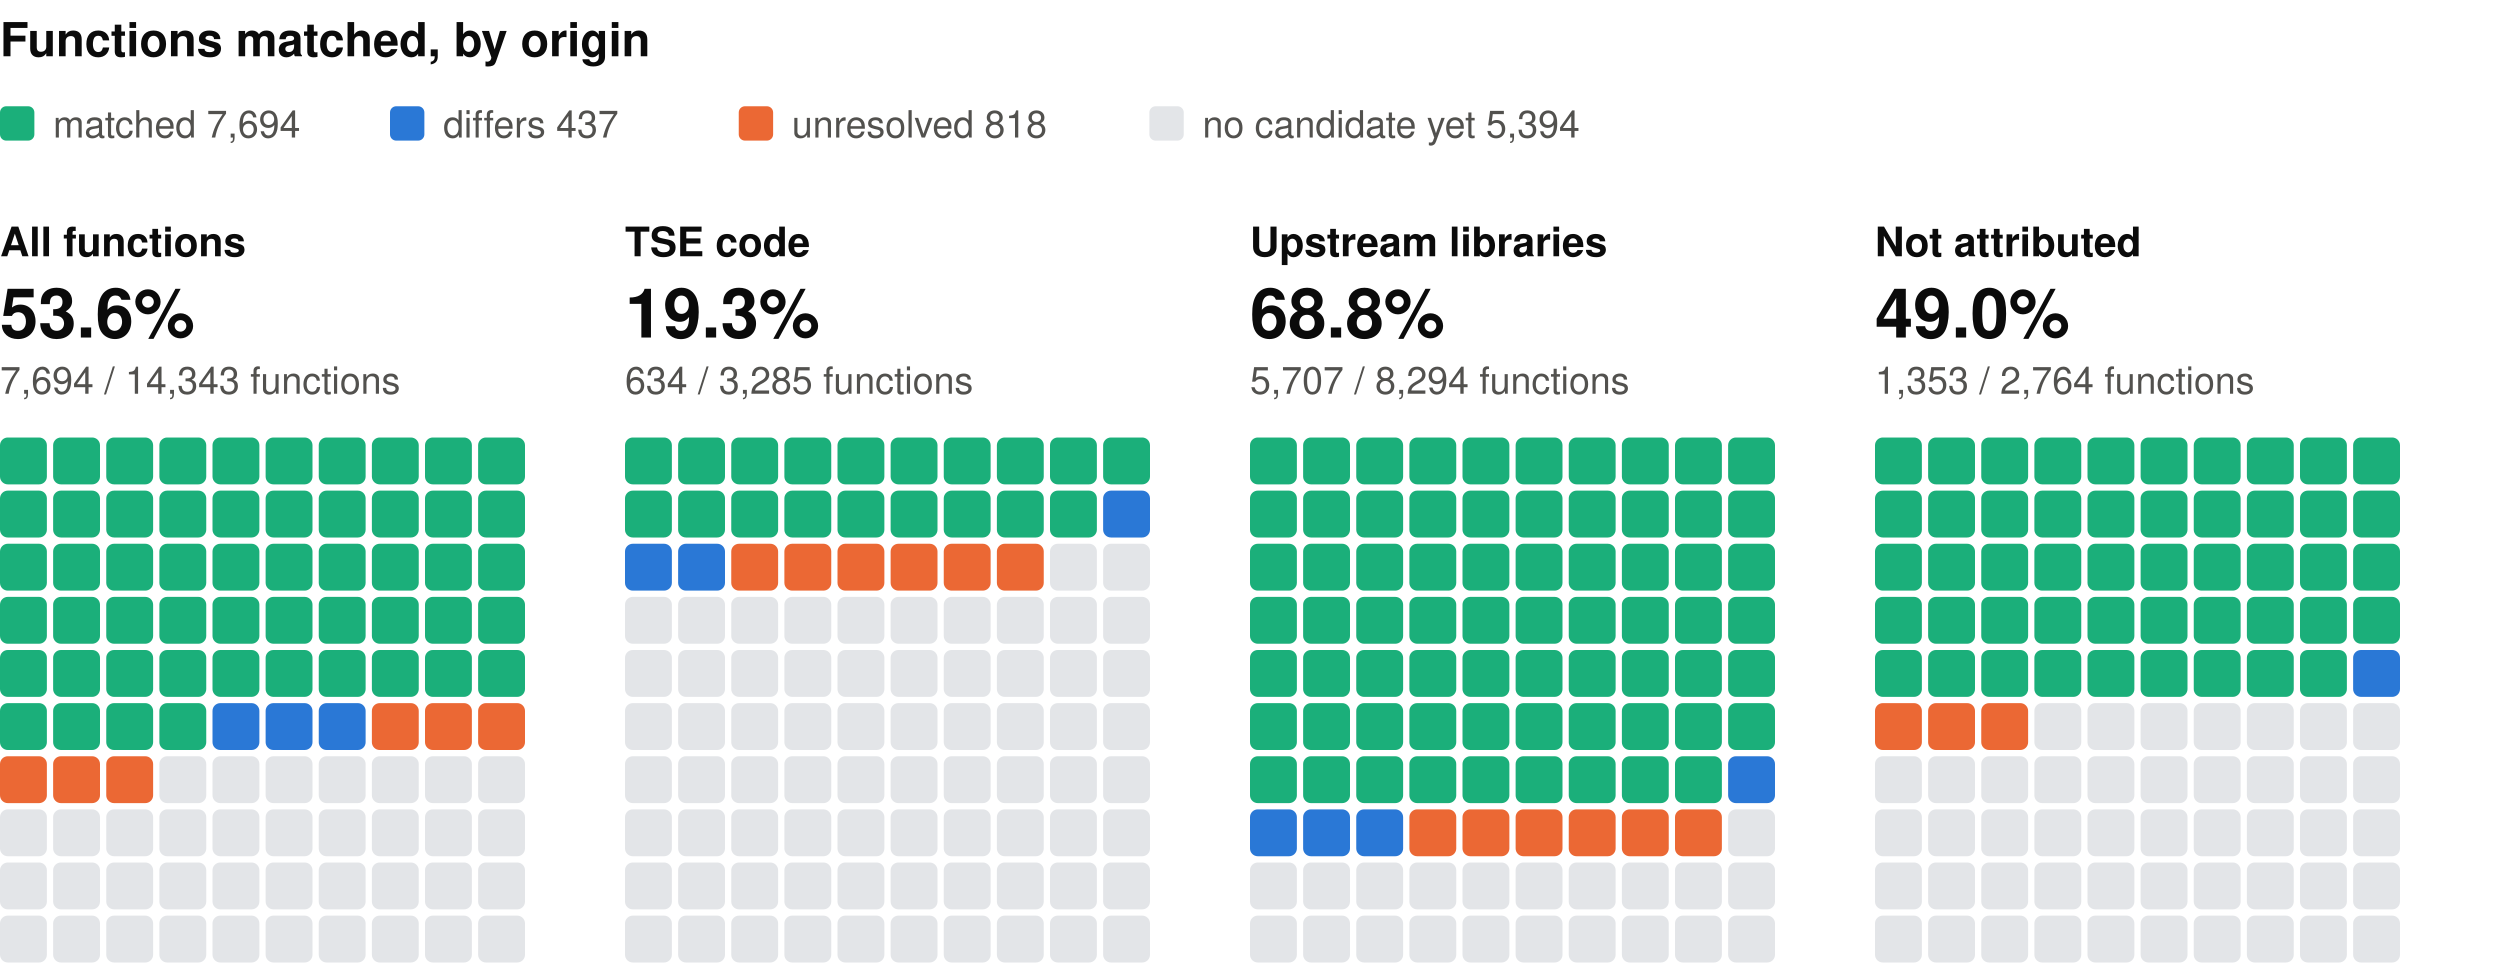
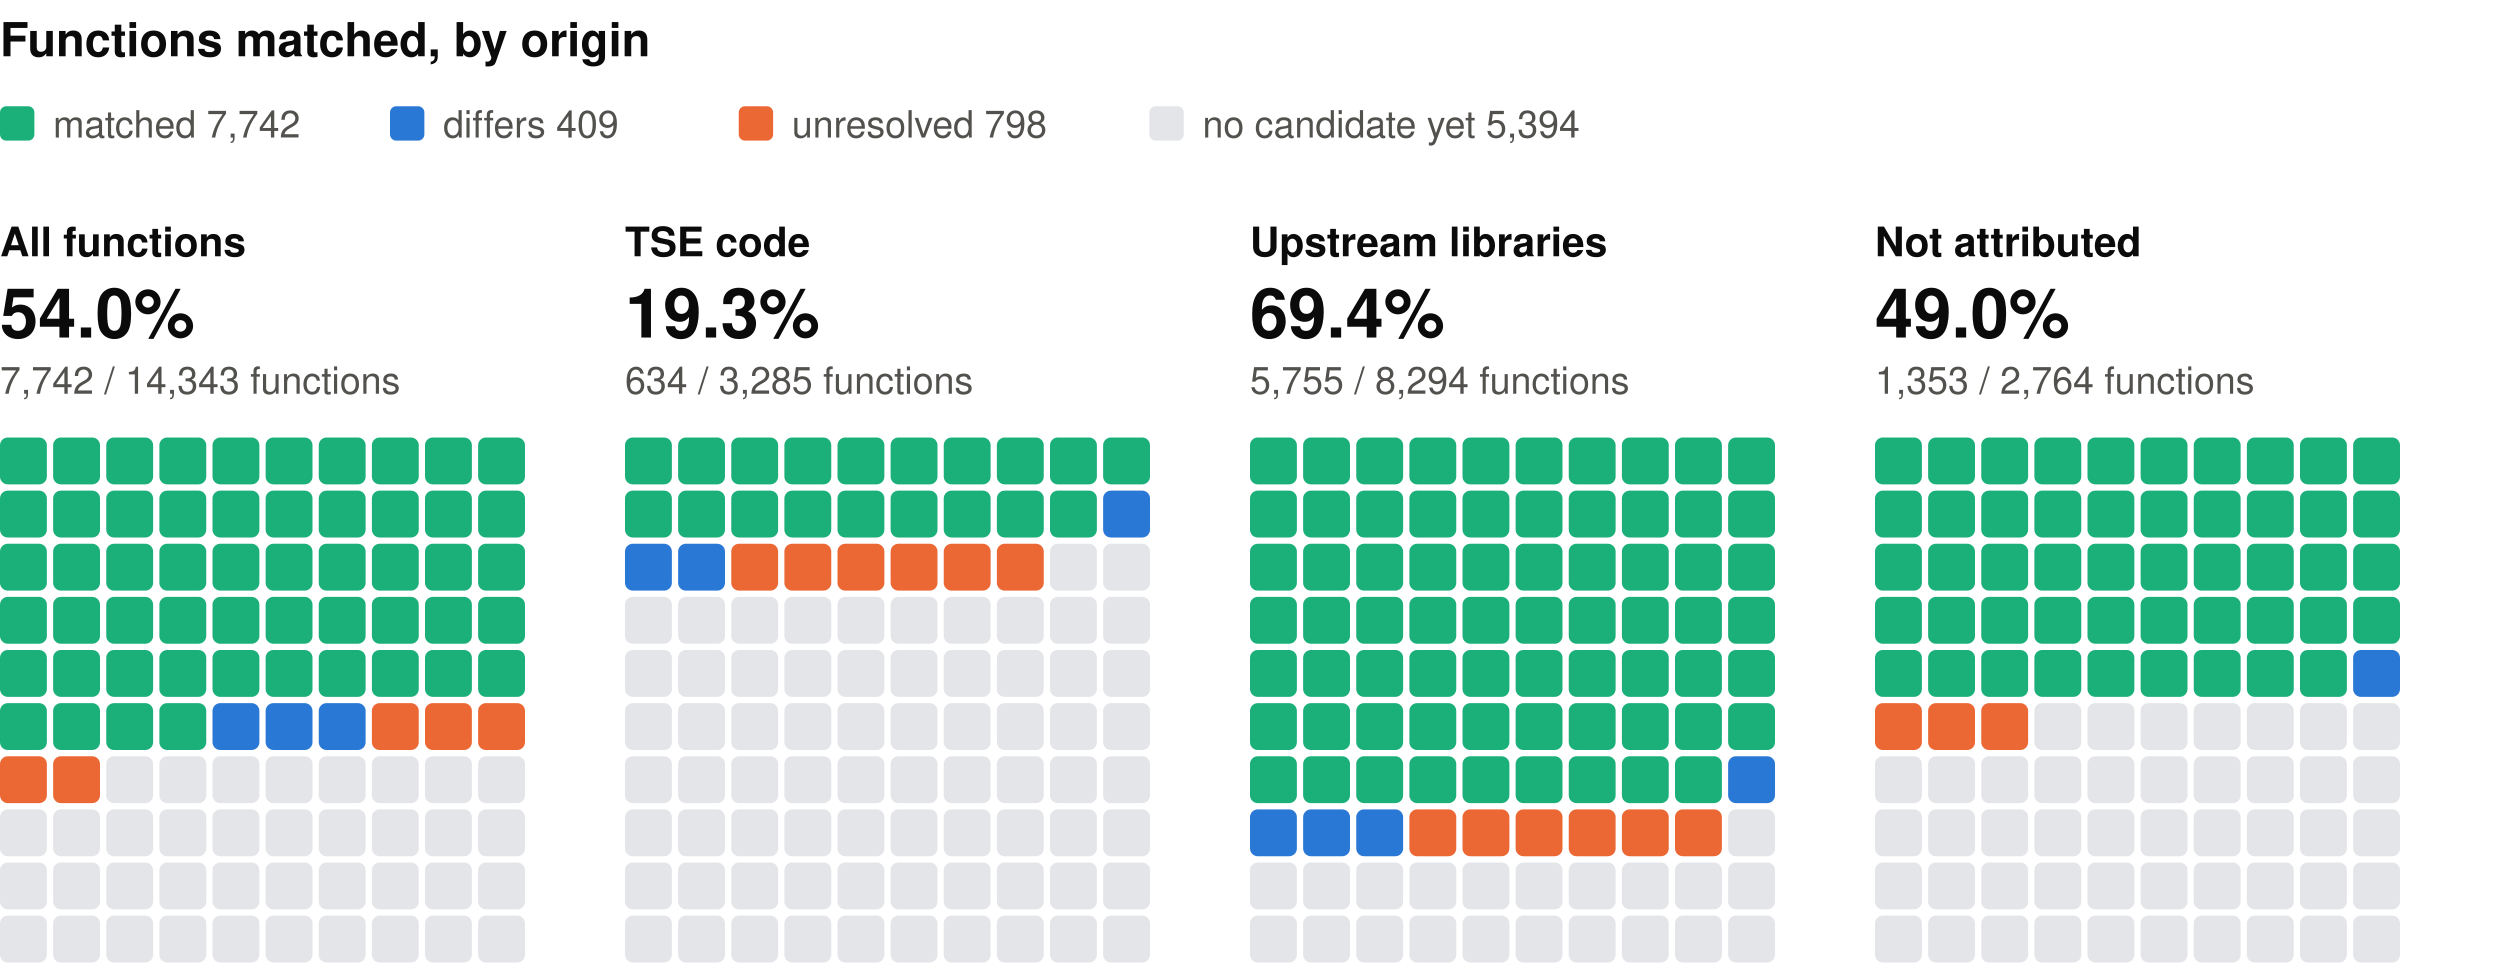
<svg xmlns="http://www.w3.org/2000/svg" width="800" height="310" viewBox="0 0 800 310" role="img" aria-label="Functions matched, by origin: one square per percent, coloured by verdict" font-family="system-ui, -apple-system, 'Segoe UI', Helvetica, Arial, sans-serif">
  <text x="0" y="18" font-size="15" fill="#0b0b0b" font-weight="600">Functions matched, by origin</text>
  <rect x="0" y="34" width="11" height="11" rx="2" fill="#1baf7a" />
-   <text x="17" y="44" font-size="12" fill="#52514e">matched 7,694</text>
+   <text x="17" y="44" font-size="12" fill="#52514e">matched 7,742</text>
  <rect x="124.8" y="34" width="11" height="11" rx="2" fill="#2a78d6" />
-   <text x="141.8" y="44" font-size="12" fill="#52514e">differs 437</text>
+   <text x="141.8" y="44" font-size="12" fill="#52514e">differs 409</text>
  <rect x="236.4" y="34" width="11" height="11" rx="2" fill="#eb6834" />
-   <text x="253.4" y="44" font-size="12" fill="#52514e">unresolved 818</text>
+   <text x="253.4" y="44" font-size="12" fill="#52514e">unresolved 798</text>
  <rect x="367.8" y="34" width="11" height="11" rx="2" fill="#e3e5e8" />
  <text x="384.8" y="44" font-size="12" fill="#52514e">no candidate yet 5,394</text>
  <text x="0" y="82" font-size="13" fill="#0b0b0b" font-weight="600">All functions</text>
-   <text x="0" y="108" font-size="22" fill="#0b0b0b" font-weight="600">53.6%</text>
-   <text x="0" y="126" font-size="12" fill="#52514e">7,694 / 14,343 functions</text>
+   <text x="0" y="108" font-size="22" fill="#0b0b0b" font-weight="600">54.0%</text>
+   <text x="0" y="126" font-size="12" fill="#52514e">7,742 / 14,343 functions</text>
  <rect x="0" y="140" width="15" height="15" rx="2.5" fill="#1baf7a" />
  <rect x="17" y="140" width="15" height="15" rx="2.5" fill="#1baf7a" />
  <rect x="34" y="140" width="15" height="15" rx="2.5" fill="#1baf7a" />
  <rect x="51" y="140" width="15" height="15" rx="2.5" fill="#1baf7a" />
  <rect x="68" y="140" width="15" height="15" rx="2.5" fill="#1baf7a" />
  <rect x="85" y="140" width="15" height="15" rx="2.5" fill="#1baf7a" />
  <rect x="102" y="140" width="15" height="15" rx="2.5" fill="#1baf7a" />
  <rect x="119" y="140" width="15" height="15" rx="2.5" fill="#1baf7a" />
  <rect x="136" y="140" width="15" height="15" rx="2.5" fill="#1baf7a" />
  <rect x="153" y="140" width="15" height="15" rx="2.5" fill="#1baf7a" />
  <rect x="0" y="157" width="15" height="15" rx="2.5" fill="#1baf7a" />
  <rect x="17" y="157" width="15" height="15" rx="2.5" fill="#1baf7a" />
  <rect x="34" y="157" width="15" height="15" rx="2.5" fill="#1baf7a" />
  <rect x="51" y="157" width="15" height="15" rx="2.5" fill="#1baf7a" />
  <rect x="68" y="157" width="15" height="15" rx="2.5" fill="#1baf7a" />
  <rect x="85" y="157" width="15" height="15" rx="2.5" fill="#1baf7a" />
  <rect x="102" y="157" width="15" height="15" rx="2.5" fill="#1baf7a" />
  <rect x="119" y="157" width="15" height="15" rx="2.5" fill="#1baf7a" />
  <rect x="136" y="157" width="15" height="15" rx="2.5" fill="#1baf7a" />
  <rect x="153" y="157" width="15" height="15" rx="2.5" fill="#1baf7a" />
  <rect x="0" y="174" width="15" height="15" rx="2.5" fill="#1baf7a" />
  <rect x="17" y="174" width="15" height="15" rx="2.5" fill="#1baf7a" />
  <rect x="34" y="174" width="15" height="15" rx="2.5" fill="#1baf7a" />
  <rect x="51" y="174" width="15" height="15" rx="2.5" fill="#1baf7a" />
  <rect x="68" y="174" width="15" height="15" rx="2.5" fill="#1baf7a" />
  <rect x="85" y="174" width="15" height="15" rx="2.5" fill="#1baf7a" />
  <rect x="102" y="174" width="15" height="15" rx="2.5" fill="#1baf7a" />
  <rect x="119" y="174" width="15" height="15" rx="2.5" fill="#1baf7a" />
  <rect x="136" y="174" width="15" height="15" rx="2.5" fill="#1baf7a" />
  <rect x="153" y="174" width="15" height="15" rx="2.5" fill="#1baf7a" />
  <rect x="0" y="191" width="15" height="15" rx="2.5" fill="#1baf7a" />
  <rect x="17" y="191" width="15" height="15" rx="2.5" fill="#1baf7a" />
  <rect x="34" y="191" width="15" height="15" rx="2.5" fill="#1baf7a" />
  <rect x="51" y="191" width="15" height="15" rx="2.5" fill="#1baf7a" />
  <rect x="68" y="191" width="15" height="15" rx="2.5" fill="#1baf7a" />
  <rect x="85" y="191" width="15" height="15" rx="2.5" fill="#1baf7a" />
  <rect x="102" y="191" width="15" height="15" rx="2.5" fill="#1baf7a" />
  <rect x="119" y="191" width="15" height="15" rx="2.5" fill="#1baf7a" />
  <rect x="136" y="191" width="15" height="15" rx="2.5" fill="#1baf7a" />
  <rect x="153" y="191" width="15" height="15" rx="2.5" fill="#1baf7a" />
  <rect x="0" y="208" width="15" height="15" rx="2.5" fill="#1baf7a" />
  <rect x="17" y="208" width="15" height="15" rx="2.5" fill="#1baf7a" />
  <rect x="34" y="208" width="15" height="15" rx="2.5" fill="#1baf7a" />
  <rect x="51" y="208" width="15" height="15" rx="2.5" fill="#1baf7a" />
  <rect x="68" y="208" width="15" height="15" rx="2.5" fill="#1baf7a" />
  <rect x="85" y="208" width="15" height="15" rx="2.5" fill="#1baf7a" />
  <rect x="102" y="208" width="15" height="15" rx="2.5" fill="#1baf7a" />
  <rect x="119" y="208" width="15" height="15" rx="2.5" fill="#1baf7a" />
  <rect x="136" y="208" width="15" height="15" rx="2.5" fill="#1baf7a" />
  <rect x="153" y="208" width="15" height="15" rx="2.5" fill="#1baf7a" />
  <rect x="0" y="225" width="15" height="15" rx="2.5" fill="#1baf7a" />
  <rect x="17" y="225" width="15" height="15" rx="2.5" fill="#1baf7a" />
  <rect x="34" y="225" width="15" height="15" rx="2.5" fill="#1baf7a" />
  <rect x="51" y="225" width="15" height="15" rx="2.5" fill="#1baf7a" />
  <rect x="68" y="225" width="15" height="15" rx="2.5" fill="#2a78d6" />
  <rect x="85" y="225" width="15" height="15" rx="2.5" fill="#2a78d6" />
  <rect x="102" y="225" width="15" height="15" rx="2.5" fill="#2a78d6" />
  <rect x="119" y="225" width="15" height="15" rx="2.5" fill="#eb6834" />
  <rect x="136" y="225" width="15" height="15" rx="2.5" fill="#eb6834" />
  <rect x="153" y="225" width="15" height="15" rx="2.5" fill="#eb6834" />
  <rect x="0" y="242" width="15" height="15" rx="2.5" fill="#eb6834" />
  <rect x="17" y="242" width="15" height="15" rx="2.5" fill="#eb6834" />
-   <rect x="34" y="242" width="15" height="15" rx="2.5" fill="#eb6834" />
+   <rect x="34" y="242" width="15" height="15" rx="2.5" fill="#e3e5e8" />
  <rect x="51" y="242" width="15" height="15" rx="2.5" fill="#e3e5e8" />
  <rect x="68" y="242" width="15" height="15" rx="2.5" fill="#e3e5e8" />
  <rect x="85" y="242" width="15" height="15" rx="2.5" fill="#e3e5e8" />
  <rect x="102" y="242" width="15" height="15" rx="2.5" fill="#e3e5e8" />
  <rect x="119" y="242" width="15" height="15" rx="2.5" fill="#e3e5e8" />
  <rect x="136" y="242" width="15" height="15" rx="2.5" fill="#e3e5e8" />
  <rect x="153" y="242" width="15" height="15" rx="2.5" fill="#e3e5e8" />
  <rect x="0" y="259" width="15" height="15" rx="2.5" fill="#e3e5e8" />
  <rect x="17" y="259" width="15" height="15" rx="2.5" fill="#e3e5e8" />
  <rect x="34" y="259" width="15" height="15" rx="2.5" fill="#e3e5e8" />
  <rect x="51" y="259" width="15" height="15" rx="2.5" fill="#e3e5e8" />
  <rect x="68" y="259" width="15" height="15" rx="2.5" fill="#e3e5e8" />
  <rect x="85" y="259" width="15" height="15" rx="2.5" fill="#e3e5e8" />
  <rect x="102" y="259" width="15" height="15" rx="2.5" fill="#e3e5e8" />
  <rect x="119" y="259" width="15" height="15" rx="2.5" fill="#e3e5e8" />
  <rect x="136" y="259" width="15" height="15" rx="2.5" fill="#e3e5e8" />
  <rect x="153" y="259" width="15" height="15" rx="2.5" fill="#e3e5e8" />
  <rect x="0" y="276" width="15" height="15" rx="2.5" fill="#e3e5e8" />
  <rect x="17" y="276" width="15" height="15" rx="2.5" fill="#e3e5e8" />
  <rect x="34" y="276" width="15" height="15" rx="2.5" fill="#e3e5e8" />
  <rect x="51" y="276" width="15" height="15" rx="2.5" fill="#e3e5e8" />
  <rect x="68" y="276" width="15" height="15" rx="2.5" fill="#e3e5e8" />
  <rect x="85" y="276" width="15" height="15" rx="2.5" fill="#e3e5e8" />
  <rect x="102" y="276" width="15" height="15" rx="2.5" fill="#e3e5e8" />
  <rect x="119" y="276" width="15" height="15" rx="2.5" fill="#e3e5e8" />
  <rect x="136" y="276" width="15" height="15" rx="2.5" fill="#e3e5e8" />
  <rect x="153" y="276" width="15" height="15" rx="2.5" fill="#e3e5e8" />
  <rect x="0" y="293" width="15" height="15" rx="2.5" fill="#e3e5e8" />
  <rect x="17" y="293" width="15" height="15" rx="2.5" fill="#e3e5e8" />
  <rect x="34" y="293" width="15" height="15" rx="2.5" fill="#e3e5e8" />
  <rect x="51" y="293" width="15" height="15" rx="2.5" fill="#e3e5e8" />
  <rect x="68" y="293" width="15" height="15" rx="2.5" fill="#e3e5e8" />
  <rect x="85" y="293" width="15" height="15" rx="2.5" fill="#e3e5e8" />
  <rect x="102" y="293" width="15" height="15" rx="2.5" fill="#e3e5e8" />
  <rect x="119" y="293" width="15" height="15" rx="2.5" fill="#e3e5e8" />
  <rect x="136" y="293" width="15" height="15" rx="2.5" fill="#e3e5e8" />
  <rect x="153" y="293" width="15" height="15" rx="2.5" fill="#e3e5e8" />
  <text x="200" y="82" font-size="13" fill="#0b0b0b" font-weight="600">TSE code</text>
  <text x="200" y="108" font-size="22" fill="#0b0b0b" font-weight="600">19.3%</text>
  <text x="200" y="126" font-size="12" fill="#52514e">634 / 3,285 functions</text>
  <rect x="200" y="140" width="15" height="15" rx="2.5" fill="#1baf7a" />
  <rect x="217" y="140" width="15" height="15" rx="2.5" fill="#1baf7a" />
  <rect x="234" y="140" width="15" height="15" rx="2.5" fill="#1baf7a" />
  <rect x="251" y="140" width="15" height="15" rx="2.5" fill="#1baf7a" />
  <rect x="268" y="140" width="15" height="15" rx="2.5" fill="#1baf7a" />
  <rect x="285" y="140" width="15" height="15" rx="2.5" fill="#1baf7a" />
  <rect x="302" y="140" width="15" height="15" rx="2.5" fill="#1baf7a" />
  <rect x="319" y="140" width="15" height="15" rx="2.5" fill="#1baf7a" />
  <rect x="336" y="140" width="15" height="15" rx="2.5" fill="#1baf7a" />
  <rect x="353" y="140" width="15" height="15" rx="2.5" fill="#1baf7a" />
  <rect x="200" y="157" width="15" height="15" rx="2.5" fill="#1baf7a" />
  <rect x="217" y="157" width="15" height="15" rx="2.5" fill="#1baf7a" />
  <rect x="234" y="157" width="15" height="15" rx="2.5" fill="#1baf7a" />
  <rect x="251" y="157" width="15" height="15" rx="2.5" fill="#1baf7a" />
  <rect x="268" y="157" width="15" height="15" rx="2.5" fill="#1baf7a" />
  <rect x="285" y="157" width="15" height="15" rx="2.5" fill="#1baf7a" />
  <rect x="302" y="157" width="15" height="15" rx="2.5" fill="#1baf7a" />
  <rect x="319" y="157" width="15" height="15" rx="2.5" fill="#1baf7a" />
  <rect x="336" y="157" width="15" height="15" rx="2.5" fill="#1baf7a" />
  <rect x="353" y="157" width="15" height="15" rx="2.5" fill="#2a78d6" />
  <rect x="200" y="174" width="15" height="15" rx="2.5" fill="#2a78d6" />
  <rect x="217" y="174" width="15" height="15" rx="2.5" fill="#2a78d6" />
  <rect x="234" y="174" width="15" height="15" rx="2.5" fill="#eb6834" />
  <rect x="251" y="174" width="15" height="15" rx="2.5" fill="#eb6834" />
  <rect x="268" y="174" width="15" height="15" rx="2.5" fill="#eb6834" />
  <rect x="285" y="174" width="15" height="15" rx="2.5" fill="#eb6834" />
  <rect x="302" y="174" width="15" height="15" rx="2.5" fill="#eb6834" />
  <rect x="319" y="174" width="15" height="15" rx="2.5" fill="#eb6834" />
  <rect x="336" y="174" width="15" height="15" rx="2.5" fill="#e3e5e8" />
  <rect x="353" y="174" width="15" height="15" rx="2.5" fill="#e3e5e8" />
  <rect x="200" y="191" width="15" height="15" rx="2.5" fill="#e3e5e8" />
  <rect x="217" y="191" width="15" height="15" rx="2.5" fill="#e3e5e8" />
  <rect x="234" y="191" width="15" height="15" rx="2.5" fill="#e3e5e8" />
  <rect x="251" y="191" width="15" height="15" rx="2.5" fill="#e3e5e8" />
  <rect x="268" y="191" width="15" height="15" rx="2.5" fill="#e3e5e8" />
  <rect x="285" y="191" width="15" height="15" rx="2.5" fill="#e3e5e8" />
  <rect x="302" y="191" width="15" height="15" rx="2.5" fill="#e3e5e8" />
  <rect x="319" y="191" width="15" height="15" rx="2.5" fill="#e3e5e8" />
  <rect x="336" y="191" width="15" height="15" rx="2.5" fill="#e3e5e8" />
  <rect x="353" y="191" width="15" height="15" rx="2.5" fill="#e3e5e8" />
  <rect x="200" y="208" width="15" height="15" rx="2.5" fill="#e3e5e8" />
  <rect x="217" y="208" width="15" height="15" rx="2.5" fill="#e3e5e8" />
  <rect x="234" y="208" width="15" height="15" rx="2.5" fill="#e3e5e8" />
  <rect x="251" y="208" width="15" height="15" rx="2.5" fill="#e3e5e8" />
  <rect x="268" y="208" width="15" height="15" rx="2.5" fill="#e3e5e8" />
  <rect x="285" y="208" width="15" height="15" rx="2.5" fill="#e3e5e8" />
  <rect x="302" y="208" width="15" height="15" rx="2.5" fill="#e3e5e8" />
  <rect x="319" y="208" width="15" height="15" rx="2.5" fill="#e3e5e8" />
  <rect x="336" y="208" width="15" height="15" rx="2.5" fill="#e3e5e8" />
  <rect x="353" y="208" width="15" height="15" rx="2.5" fill="#e3e5e8" />
  <rect x="200" y="225" width="15" height="15" rx="2.5" fill="#e3e5e8" />
  <rect x="217" y="225" width="15" height="15" rx="2.5" fill="#e3e5e8" />
  <rect x="234" y="225" width="15" height="15" rx="2.5" fill="#e3e5e8" />
  <rect x="251" y="225" width="15" height="15" rx="2.5" fill="#e3e5e8" />
  <rect x="268" y="225" width="15" height="15" rx="2.5" fill="#e3e5e8" />
  <rect x="285" y="225" width="15" height="15" rx="2.5" fill="#e3e5e8" />
  <rect x="302" y="225" width="15" height="15" rx="2.5" fill="#e3e5e8" />
  <rect x="319" y="225" width="15" height="15" rx="2.5" fill="#e3e5e8" />
  <rect x="336" y="225" width="15" height="15" rx="2.5" fill="#e3e5e8" />
  <rect x="353" y="225" width="15" height="15" rx="2.5" fill="#e3e5e8" />
  <rect x="200" y="242" width="15" height="15" rx="2.5" fill="#e3e5e8" />
  <rect x="217" y="242" width="15" height="15" rx="2.5" fill="#e3e5e8" />
  <rect x="234" y="242" width="15" height="15" rx="2.5" fill="#e3e5e8" />
  <rect x="251" y="242" width="15" height="15" rx="2.5" fill="#e3e5e8" />
  <rect x="268" y="242" width="15" height="15" rx="2.5" fill="#e3e5e8" />
  <rect x="285" y="242" width="15" height="15" rx="2.5" fill="#e3e5e8" />
  <rect x="302" y="242" width="15" height="15" rx="2.5" fill="#e3e5e8" />
  <rect x="319" y="242" width="15" height="15" rx="2.5" fill="#e3e5e8" />
  <rect x="336" y="242" width="15" height="15" rx="2.5" fill="#e3e5e8" />
  <rect x="353" y="242" width="15" height="15" rx="2.5" fill="#e3e5e8" />
  <rect x="200" y="259" width="15" height="15" rx="2.5" fill="#e3e5e8" />
  <rect x="217" y="259" width="15" height="15" rx="2.5" fill="#e3e5e8" />
  <rect x="234" y="259" width="15" height="15" rx="2.5" fill="#e3e5e8" />
  <rect x="251" y="259" width="15" height="15" rx="2.5" fill="#e3e5e8" />
  <rect x="268" y="259" width="15" height="15" rx="2.5" fill="#e3e5e8" />
  <rect x="285" y="259" width="15" height="15" rx="2.5" fill="#e3e5e8" />
  <rect x="302" y="259" width="15" height="15" rx="2.5" fill="#e3e5e8" />
  <rect x="319" y="259" width="15" height="15" rx="2.5" fill="#e3e5e8" />
  <rect x="336" y="259" width="15" height="15" rx="2.5" fill="#e3e5e8" />
  <rect x="353" y="259" width="15" height="15" rx="2.5" fill="#e3e5e8" />
  <rect x="200" y="276" width="15" height="15" rx="2.5" fill="#e3e5e8" />
  <rect x="217" y="276" width="15" height="15" rx="2.5" fill="#e3e5e8" />
  <rect x="234" y="276" width="15" height="15" rx="2.5" fill="#e3e5e8" />
  <rect x="251" y="276" width="15" height="15" rx="2.5" fill="#e3e5e8" />
  <rect x="268" y="276" width="15" height="15" rx="2.5" fill="#e3e5e8" />
  <rect x="285" y="276" width="15" height="15" rx="2.5" fill="#e3e5e8" />
  <rect x="302" y="276" width="15" height="15" rx="2.5" fill="#e3e5e8" />
  <rect x="319" y="276" width="15" height="15" rx="2.5" fill="#e3e5e8" />
  <rect x="336" y="276" width="15" height="15" rx="2.5" fill="#e3e5e8" />
  <rect x="353" y="276" width="15" height="15" rx="2.5" fill="#e3e5e8" />
  <rect x="200" y="293" width="15" height="15" rx="2.5" fill="#e3e5e8" />
  <rect x="217" y="293" width="15" height="15" rx="2.5" fill="#e3e5e8" />
  <rect x="234" y="293" width="15" height="15" rx="2.5" fill="#e3e5e8" />
  <rect x="251" y="293" width="15" height="15" rx="2.5" fill="#e3e5e8" />
  <rect x="268" y="293" width="15" height="15" rx="2.5" fill="#e3e5e8" />
  <rect x="285" y="293" width="15" height="15" rx="2.5" fill="#e3e5e8" />
  <rect x="302" y="293" width="15" height="15" rx="2.5" fill="#e3e5e8" />
  <rect x="319" y="293" width="15" height="15" rx="2.5" fill="#e3e5e8" />
  <rect x="336" y="293" width="15" height="15" rx="2.5" fill="#e3e5e8" />
  <rect x="353" y="293" width="15" height="15" rx="2.5" fill="#e3e5e8" />
  <text x="400" y="82" font-size="13" fill="#0b0b0b" font-weight="600">Upstream libraries</text>
-   <text x="400" y="108" font-size="22" fill="#0b0b0b" font-weight="600">68.8%</text>
-   <text x="400" y="126" font-size="12" fill="#52514e">5,707 / 8,294 functions</text>
+   <text x="400" y="108" font-size="22" fill="#0b0b0b" font-weight="600">69.4%</text>
+   <text x="400" y="126" font-size="12" fill="#52514e">5,755 / 8,294 functions</text>
  <rect x="400" y="140" width="15" height="15" rx="2.5" fill="#1baf7a" />
  <rect x="417" y="140" width="15" height="15" rx="2.5" fill="#1baf7a" />
  <rect x="434" y="140" width="15" height="15" rx="2.5" fill="#1baf7a" />
  <rect x="451" y="140" width="15" height="15" rx="2.5" fill="#1baf7a" />
  <rect x="468" y="140" width="15" height="15" rx="2.5" fill="#1baf7a" />
  <rect x="485" y="140" width="15" height="15" rx="2.5" fill="#1baf7a" />
  <rect x="502" y="140" width="15" height="15" rx="2.5" fill="#1baf7a" />
  <rect x="519" y="140" width="15" height="15" rx="2.5" fill="#1baf7a" />
  <rect x="536" y="140" width="15" height="15" rx="2.5" fill="#1baf7a" />
  <rect x="553" y="140" width="15" height="15" rx="2.5" fill="#1baf7a" />
  <rect x="400" y="157" width="15" height="15" rx="2.5" fill="#1baf7a" />
  <rect x="417" y="157" width="15" height="15" rx="2.5" fill="#1baf7a" />
  <rect x="434" y="157" width="15" height="15" rx="2.5" fill="#1baf7a" />
  <rect x="451" y="157" width="15" height="15" rx="2.5" fill="#1baf7a" />
  <rect x="468" y="157" width="15" height="15" rx="2.5" fill="#1baf7a" />
  <rect x="485" y="157" width="15" height="15" rx="2.5" fill="#1baf7a" />
  <rect x="502" y="157" width="15" height="15" rx="2.5" fill="#1baf7a" />
  <rect x="519" y="157" width="15" height="15" rx="2.5" fill="#1baf7a" />
  <rect x="536" y="157" width="15" height="15" rx="2.5" fill="#1baf7a" />
  <rect x="553" y="157" width="15" height="15" rx="2.5" fill="#1baf7a" />
  <rect x="400" y="174" width="15" height="15" rx="2.5" fill="#1baf7a" />
  <rect x="417" y="174" width="15" height="15" rx="2.5" fill="#1baf7a" />
  <rect x="434" y="174" width="15" height="15" rx="2.5" fill="#1baf7a" />
  <rect x="451" y="174" width="15" height="15" rx="2.5" fill="#1baf7a" />
  <rect x="468" y="174" width="15" height="15" rx="2.5" fill="#1baf7a" />
  <rect x="485" y="174" width="15" height="15" rx="2.5" fill="#1baf7a" />
  <rect x="502" y="174" width="15" height="15" rx="2.5" fill="#1baf7a" />
  <rect x="519" y="174" width="15" height="15" rx="2.5" fill="#1baf7a" />
  <rect x="536" y="174" width="15" height="15" rx="2.5" fill="#1baf7a" />
  <rect x="553" y="174" width="15" height="15" rx="2.5" fill="#1baf7a" />
  <rect x="400" y="191" width="15" height="15" rx="2.5" fill="#1baf7a" />
  <rect x="417" y="191" width="15" height="15" rx="2.5" fill="#1baf7a" />
  <rect x="434" y="191" width="15" height="15" rx="2.5" fill="#1baf7a" />
  <rect x="451" y="191" width="15" height="15" rx="2.5" fill="#1baf7a" />
  <rect x="468" y="191" width="15" height="15" rx="2.5" fill="#1baf7a" />
  <rect x="485" y="191" width="15" height="15" rx="2.5" fill="#1baf7a" />
  <rect x="502" y="191" width="15" height="15" rx="2.5" fill="#1baf7a" />
  <rect x="519" y="191" width="15" height="15" rx="2.5" fill="#1baf7a" />
  <rect x="536" y="191" width="15" height="15" rx="2.5" fill="#1baf7a" />
  <rect x="553" y="191" width="15" height="15" rx="2.5" fill="#1baf7a" />
  <rect x="400" y="208" width="15" height="15" rx="2.5" fill="#1baf7a" />
  <rect x="417" y="208" width="15" height="15" rx="2.5" fill="#1baf7a" />
  <rect x="434" y="208" width="15" height="15" rx="2.5" fill="#1baf7a" />
  <rect x="451" y="208" width="15" height="15" rx="2.5" fill="#1baf7a" />
  <rect x="468" y="208" width="15" height="15" rx="2.5" fill="#1baf7a" />
  <rect x="485" y="208" width="15" height="15" rx="2.5" fill="#1baf7a" />
  <rect x="502" y="208" width="15" height="15" rx="2.5" fill="#1baf7a" />
  <rect x="519" y="208" width="15" height="15" rx="2.5" fill="#1baf7a" />
  <rect x="536" y="208" width="15" height="15" rx="2.5" fill="#1baf7a" />
  <rect x="553" y="208" width="15" height="15" rx="2.5" fill="#1baf7a" />
  <rect x="400" y="225" width="15" height="15" rx="2.5" fill="#1baf7a" />
  <rect x="417" y="225" width="15" height="15" rx="2.5" fill="#1baf7a" />
  <rect x="434" y="225" width="15" height="15" rx="2.5" fill="#1baf7a" />
  <rect x="451" y="225" width="15" height="15" rx="2.5" fill="#1baf7a" />
  <rect x="468" y="225" width="15" height="15" rx="2.5" fill="#1baf7a" />
  <rect x="485" y="225" width="15" height="15" rx="2.5" fill="#1baf7a" />
  <rect x="502" y="225" width="15" height="15" rx="2.5" fill="#1baf7a" />
  <rect x="519" y="225" width="15" height="15" rx="2.5" fill="#1baf7a" />
  <rect x="536" y="225" width="15" height="15" rx="2.5" fill="#1baf7a" />
  <rect x="553" y="225" width="15" height="15" rx="2.5" fill="#1baf7a" />
  <rect x="400" y="242" width="15" height="15" rx="2.5" fill="#1baf7a" />
  <rect x="417" y="242" width="15" height="15" rx="2.5" fill="#1baf7a" />
  <rect x="434" y="242" width="15" height="15" rx="2.5" fill="#1baf7a" />
  <rect x="451" y="242" width="15" height="15" rx="2.5" fill="#1baf7a" />
  <rect x="468" y="242" width="15" height="15" rx="2.5" fill="#1baf7a" />
  <rect x="485" y="242" width="15" height="15" rx="2.5" fill="#1baf7a" />
  <rect x="502" y="242" width="15" height="15" rx="2.5" fill="#1baf7a" />
  <rect x="519" y="242" width="15" height="15" rx="2.5" fill="#1baf7a" />
  <rect x="536" y="242" width="15" height="15" rx="2.5" fill="#1baf7a" />
  <rect x="553" y="242" width="15" height="15" rx="2.5" fill="#2a78d6" />
  <rect x="400" y="259" width="15" height="15" rx="2.5" fill="#2a78d6" />
  <rect x="417" y="259" width="15" height="15" rx="2.5" fill="#2a78d6" />
  <rect x="434" y="259" width="15" height="15" rx="2.5" fill="#2a78d6" />
  <rect x="451" y="259" width="15" height="15" rx="2.5" fill="#eb6834" />
  <rect x="468" y="259" width="15" height="15" rx="2.5" fill="#eb6834" />
  <rect x="485" y="259" width="15" height="15" rx="2.5" fill="#eb6834" />
  <rect x="502" y="259" width="15" height="15" rx="2.5" fill="#eb6834" />
  <rect x="519" y="259" width="15" height="15" rx="2.5" fill="#eb6834" />
  <rect x="536" y="259" width="15" height="15" rx="2.5" fill="#eb6834" />
  <rect x="553" y="259" width="15" height="15" rx="2.5" fill="#e3e5e8" />
  <rect x="400" y="276" width="15" height="15" rx="2.5" fill="#e3e5e8" />
  <rect x="417" y="276" width="15" height="15" rx="2.5" fill="#e3e5e8" />
  <rect x="434" y="276" width="15" height="15" rx="2.5" fill="#e3e5e8" />
  <rect x="451" y="276" width="15" height="15" rx="2.5" fill="#e3e5e8" />
  <rect x="468" y="276" width="15" height="15" rx="2.5" fill="#e3e5e8" />
  <rect x="485" y="276" width="15" height="15" rx="2.5" fill="#e3e5e8" />
  <rect x="502" y="276" width="15" height="15" rx="2.5" fill="#e3e5e8" />
  <rect x="519" y="276" width="15" height="15" rx="2.5" fill="#e3e5e8" />
  <rect x="536" y="276" width="15" height="15" rx="2.5" fill="#e3e5e8" />
  <rect x="553" y="276" width="15" height="15" rx="2.5" fill="#e3e5e8" />
  <rect x="400" y="293" width="15" height="15" rx="2.5" fill="#e3e5e8" />
  <rect x="417" y="293" width="15" height="15" rx="2.5" fill="#e3e5e8" />
  <rect x="434" y="293" width="15" height="15" rx="2.5" fill="#e3e5e8" />
  <rect x="451" y="293" width="15" height="15" rx="2.5" fill="#e3e5e8" />
  <rect x="468" y="293" width="15" height="15" rx="2.5" fill="#e3e5e8" />
  <rect x="485" y="293" width="15" height="15" rx="2.5" fill="#e3e5e8" />
  <rect x="502" y="293" width="15" height="15" rx="2.5" fill="#e3e5e8" />
  <rect x="519" y="293" width="15" height="15" rx="2.5" fill="#e3e5e8" />
  <rect x="536" y="293" width="15" height="15" rx="2.5" fill="#e3e5e8" />
  <rect x="553" y="293" width="15" height="15" rx="2.5" fill="#e3e5e8" />
  <text x="600" y="82" font-size="13" fill="#0b0b0b" font-weight="600">Not attributed</text>
  <text x="600" y="108" font-size="22" fill="#0b0b0b" font-weight="600">49.0%</text>
  <text x="600" y="126" font-size="12" fill="#52514e">1,353 / 2,764 functions</text>
  <rect x="600" y="140" width="15" height="15" rx="2.5" fill="#1baf7a" />
  <rect x="617" y="140" width="15" height="15" rx="2.5" fill="#1baf7a" />
  <rect x="634" y="140" width="15" height="15" rx="2.5" fill="#1baf7a" />
  <rect x="651" y="140" width="15" height="15" rx="2.5" fill="#1baf7a" />
  <rect x="668" y="140" width="15" height="15" rx="2.5" fill="#1baf7a" />
  <rect x="685" y="140" width="15" height="15" rx="2.5" fill="#1baf7a" />
  <rect x="702" y="140" width="15" height="15" rx="2.5" fill="#1baf7a" />
  <rect x="719" y="140" width="15" height="15" rx="2.5" fill="#1baf7a" />
  <rect x="736" y="140" width="15" height="15" rx="2.5" fill="#1baf7a" />
  <rect x="753" y="140" width="15" height="15" rx="2.5" fill="#1baf7a" />
  <rect x="600" y="157" width="15" height="15" rx="2.5" fill="#1baf7a" />
  <rect x="617" y="157" width="15" height="15" rx="2.5" fill="#1baf7a" />
  <rect x="634" y="157" width="15" height="15" rx="2.5" fill="#1baf7a" />
  <rect x="651" y="157" width="15" height="15" rx="2.5" fill="#1baf7a" />
  <rect x="668" y="157" width="15" height="15" rx="2.5" fill="#1baf7a" />
  <rect x="685" y="157" width="15" height="15" rx="2.5" fill="#1baf7a" />
  <rect x="702" y="157" width="15" height="15" rx="2.5" fill="#1baf7a" />
  <rect x="719" y="157" width="15" height="15" rx="2.5" fill="#1baf7a" />
  <rect x="736" y="157" width="15" height="15" rx="2.5" fill="#1baf7a" />
  <rect x="753" y="157" width="15" height="15" rx="2.5" fill="#1baf7a" />
  <rect x="600" y="174" width="15" height="15" rx="2.5" fill="#1baf7a" />
  <rect x="617" y="174" width="15" height="15" rx="2.5" fill="#1baf7a" />
  <rect x="634" y="174" width="15" height="15" rx="2.5" fill="#1baf7a" />
  <rect x="651" y="174" width="15" height="15" rx="2.5" fill="#1baf7a" />
  <rect x="668" y="174" width="15" height="15" rx="2.5" fill="#1baf7a" />
  <rect x="685" y="174" width="15" height="15" rx="2.5" fill="#1baf7a" />
  <rect x="702" y="174" width="15" height="15" rx="2.5" fill="#1baf7a" />
  <rect x="719" y="174" width="15" height="15" rx="2.5" fill="#1baf7a" />
  <rect x="736" y="174" width="15" height="15" rx="2.5" fill="#1baf7a" />
  <rect x="753" y="174" width="15" height="15" rx="2.5" fill="#1baf7a" />
  <rect x="600" y="191" width="15" height="15" rx="2.5" fill="#1baf7a" />
  <rect x="617" y="191" width="15" height="15" rx="2.5" fill="#1baf7a" />
  <rect x="634" y="191" width="15" height="15" rx="2.5" fill="#1baf7a" />
  <rect x="651" y="191" width="15" height="15" rx="2.5" fill="#1baf7a" />
  <rect x="668" y="191" width="15" height="15" rx="2.5" fill="#1baf7a" />
  <rect x="685" y="191" width="15" height="15" rx="2.5" fill="#1baf7a" />
  <rect x="702" y="191" width="15" height="15" rx="2.5" fill="#1baf7a" />
  <rect x="719" y="191" width="15" height="15" rx="2.5" fill="#1baf7a" />
  <rect x="736" y="191" width="15" height="15" rx="2.5" fill="#1baf7a" />
  <rect x="753" y="191" width="15" height="15" rx="2.5" fill="#1baf7a" />
  <rect x="600" y="208" width="15" height="15" rx="2.5" fill="#1baf7a" />
  <rect x="617" y="208" width="15" height="15" rx="2.5" fill="#1baf7a" />
  <rect x="634" y="208" width="15" height="15" rx="2.5" fill="#1baf7a" />
  <rect x="651" y="208" width="15" height="15" rx="2.5" fill="#1baf7a" />
  <rect x="668" y="208" width="15" height="15" rx="2.5" fill="#1baf7a" />
  <rect x="685" y="208" width="15" height="15" rx="2.5" fill="#1baf7a" />
  <rect x="702" y="208" width="15" height="15" rx="2.5" fill="#1baf7a" />
  <rect x="719" y="208" width="15" height="15" rx="2.5" fill="#1baf7a" />
  <rect x="736" y="208" width="15" height="15" rx="2.5" fill="#1baf7a" />
  <rect x="753" y="208" width="15" height="15" rx="2.5" fill="#2a78d6" />
  <rect x="600" y="225" width="15" height="15" rx="2.5" fill="#eb6834" />
  <rect x="617" y="225" width="15" height="15" rx="2.5" fill="#eb6834" />
  <rect x="634" y="225" width="15" height="15" rx="2.5" fill="#eb6834" />
  <rect x="651" y="225" width="15" height="15" rx="2.5" fill="#e3e5e8" />
  <rect x="668" y="225" width="15" height="15" rx="2.5" fill="#e3e5e8" />
  <rect x="685" y="225" width="15" height="15" rx="2.5" fill="#e3e5e8" />
  <rect x="702" y="225" width="15" height="15" rx="2.5" fill="#e3e5e8" />
  <rect x="719" y="225" width="15" height="15" rx="2.5" fill="#e3e5e8" />
  <rect x="736" y="225" width="15" height="15" rx="2.5" fill="#e3e5e8" />
  <rect x="753" y="225" width="15" height="15" rx="2.5" fill="#e3e5e8" />
  <rect x="600" y="242" width="15" height="15" rx="2.5" fill="#e3e5e8" />
  <rect x="617" y="242" width="15" height="15" rx="2.5" fill="#e3e5e8" />
  <rect x="634" y="242" width="15" height="15" rx="2.5" fill="#e3e5e8" />
  <rect x="651" y="242" width="15" height="15" rx="2.5" fill="#e3e5e8" />
  <rect x="668" y="242" width="15" height="15" rx="2.5" fill="#e3e5e8" />
  <rect x="685" y="242" width="15" height="15" rx="2.5" fill="#e3e5e8" />
  <rect x="702" y="242" width="15" height="15" rx="2.5" fill="#e3e5e8" />
  <rect x="719" y="242" width="15" height="15" rx="2.5" fill="#e3e5e8" />
  <rect x="736" y="242" width="15" height="15" rx="2.5" fill="#e3e5e8" />
  <rect x="753" y="242" width="15" height="15" rx="2.5" fill="#e3e5e8" />
  <rect x="600" y="259" width="15" height="15" rx="2.5" fill="#e3e5e8" />
  <rect x="617" y="259" width="15" height="15" rx="2.5" fill="#e3e5e8" />
  <rect x="634" y="259" width="15" height="15" rx="2.5" fill="#e3e5e8" />
  <rect x="651" y="259" width="15" height="15" rx="2.5" fill="#e3e5e8" />
  <rect x="668" y="259" width="15" height="15" rx="2.5" fill="#e3e5e8" />
  <rect x="685" y="259" width="15" height="15" rx="2.5" fill="#e3e5e8" />
  <rect x="702" y="259" width="15" height="15" rx="2.5" fill="#e3e5e8" />
  <rect x="719" y="259" width="15" height="15" rx="2.5" fill="#e3e5e8" />
  <rect x="736" y="259" width="15" height="15" rx="2.5" fill="#e3e5e8" />
  <rect x="753" y="259" width="15" height="15" rx="2.5" fill="#e3e5e8" />
  <rect x="600" y="276" width="15" height="15" rx="2.5" fill="#e3e5e8" />
  <rect x="617" y="276" width="15" height="15" rx="2.5" fill="#e3e5e8" />
  <rect x="634" y="276" width="15" height="15" rx="2.5" fill="#e3e5e8" />
  <rect x="651" y="276" width="15" height="15" rx="2.5" fill="#e3e5e8" />
  <rect x="668" y="276" width="15" height="15" rx="2.5" fill="#e3e5e8" />
  <rect x="685" y="276" width="15" height="15" rx="2.5" fill="#e3e5e8" />
  <rect x="702" y="276" width="15" height="15" rx="2.5" fill="#e3e5e8" />
  <rect x="719" y="276" width="15" height="15" rx="2.5" fill="#e3e5e8" />
  <rect x="736" y="276" width="15" height="15" rx="2.5" fill="#e3e5e8" />
  <rect x="753" y="276" width="15" height="15" rx="2.5" fill="#e3e5e8" />
  <rect x="600" y="293" width="15" height="15" rx="2.5" fill="#e3e5e8" />
  <rect x="617" y="293" width="15" height="15" rx="2.5" fill="#e3e5e8" />
  <rect x="634" y="293" width="15" height="15" rx="2.5" fill="#e3e5e8" />
  <rect x="651" y="293" width="15" height="15" rx="2.5" fill="#e3e5e8" />
  <rect x="668" y="293" width="15" height="15" rx="2.5" fill="#e3e5e8" />
  <rect x="685" y="293" width="15" height="15" rx="2.5" fill="#e3e5e8" />
  <rect x="702" y="293" width="15" height="15" rx="2.5" fill="#e3e5e8" />
  <rect x="719" y="293" width="15" height="15" rx="2.5" fill="#e3e5e8" />
  <rect x="736" y="293" width="15" height="15" rx="2.5" fill="#e3e5e8" />
  <rect x="753" y="293" width="15" height="15" rx="2.5" fill="#e3e5e8" />
</svg>
